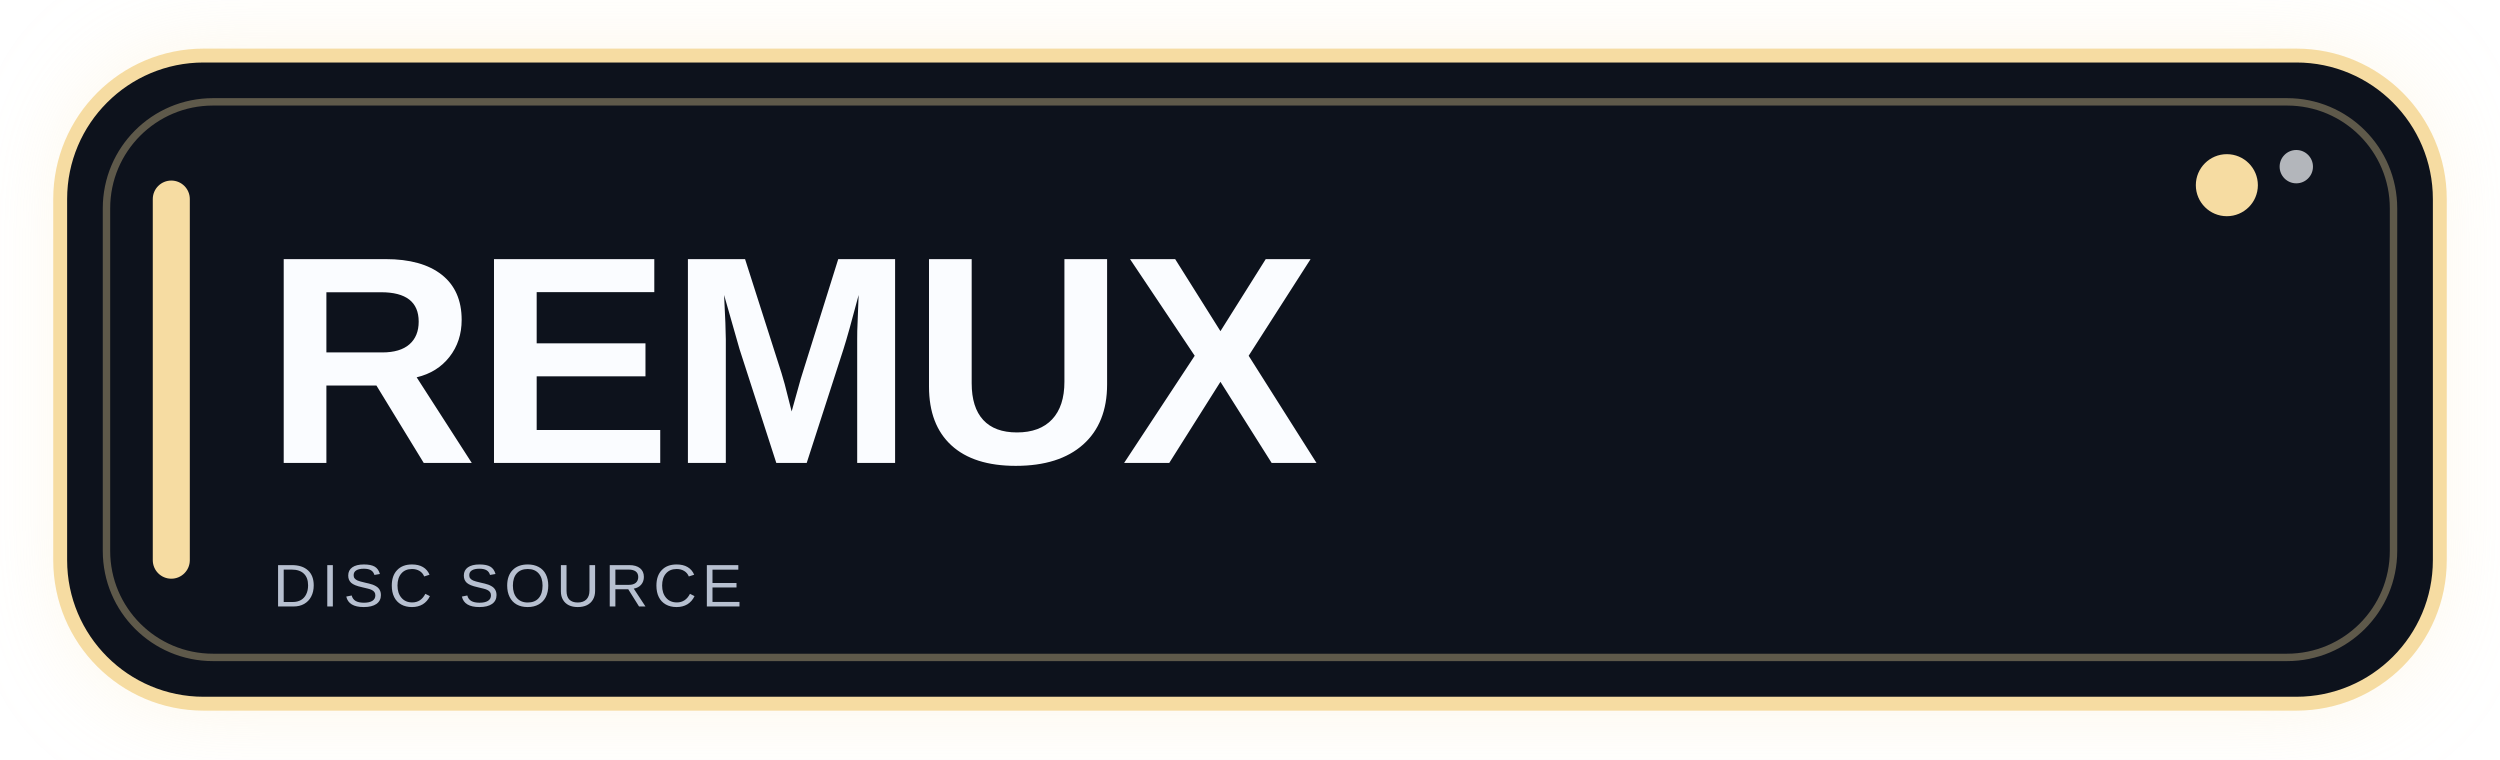
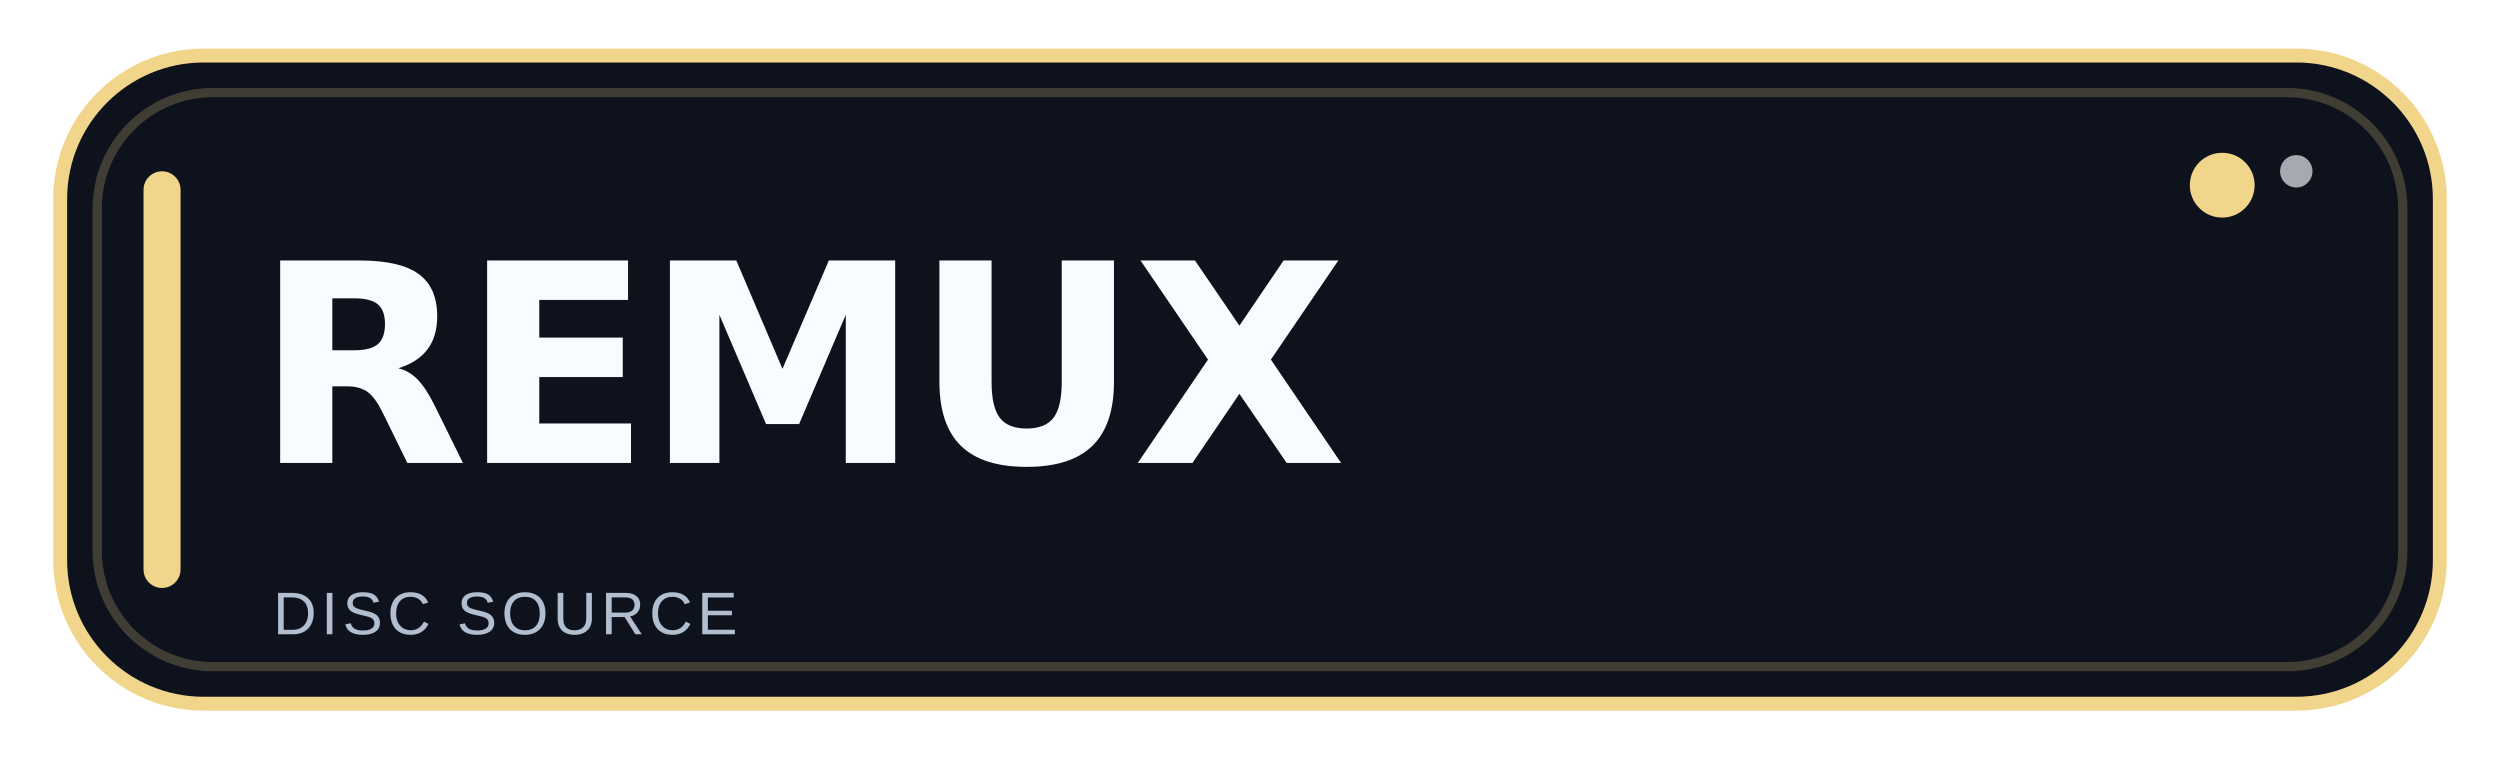
<svg xmlns="http://www.w3.org/2000/svg" width="540" height="164" viewBox="0 0 540 164" role="img" aria-label="REMUX">
  <defs>
    <filter id="glow">
-       <feGaussianBlur stdDeviation="10" />
+       <feGaussianBlur stdDeviation="7" />
    </filter>
  </defs>
-   <rect x="15" y="11" width="510" height="142" rx="29" fill="#F6DCA2" opacity=".26" filter="url(#glow)" />
-   <rect x="13" y="12" width="514" height="140" rx="31" fill="#0D121C" stroke="#F6DCA2" stroke-width="3" />
-   <rect x="23" y="22" width="494" height="120" rx="23" fill="none" stroke="#F6DCA2" stroke-width="1.6" stroke-opacity=".35" />
-   <rect x="33" y="39" width="8" height="86" rx="4" fill="#F6DCA2" />
-   <circle cx="481" cy="40" r="6.7" fill="#F6DCA2" />
-   <circle cx="496" cy="36" r="3.6" fill="#FAFCFF" opacity=".7" />
-   <text x="57" y="100" font-family="Arial,DejaVu Sans,sans-serif" font-weight="800" font-size="64" fill="#FAFCFF" letter-spacing="-.8">REMUX</text>
-   <text x="59" y="131" font-family="Arial,DejaVu Sans,sans-serif" font-size="13" letter-spacing="1.1" fill="#B7C0D0">DISC SOURCE</text>
+   <rect x="29" y="27" width="482" height="110" rx="31" fill="#F0D58B" opacity=".16" filter="url(#glow)" />
+   <rect x="13" y="12" width="514" height="140" rx="31" fill="#0D121C" stroke="#F0D58B" stroke-width="3" />
+   <rect x="21" y="20" width="498" height="124" rx="25" fill="none" stroke="#F0D58B" stroke-opacity=".22" stroke-width="2" />
+   <rect x="31" y="37" width="8" height="90" rx="4" fill="#F0D58B" />
+   <circle cx="480" cy="40" r="7" fill="#F0D58B" />
+   <circle cx="496" cy="37" r="3.5" fill="#F8FBFF" opacity=".65" />
+   <text x="55" y="100" font-size="60" letter-spacing="-1.5" font-family="DejaVu Sans,Arial,sans-serif" font-weight="800" fill="#F8FBFF">REMUX</text>
+   <text x="59" y="137" font-size="13" letter-spacing="1" font-family="Arial,sans-serif" fill="#B1BECF">DISC SOURCE</text>
</svg>
